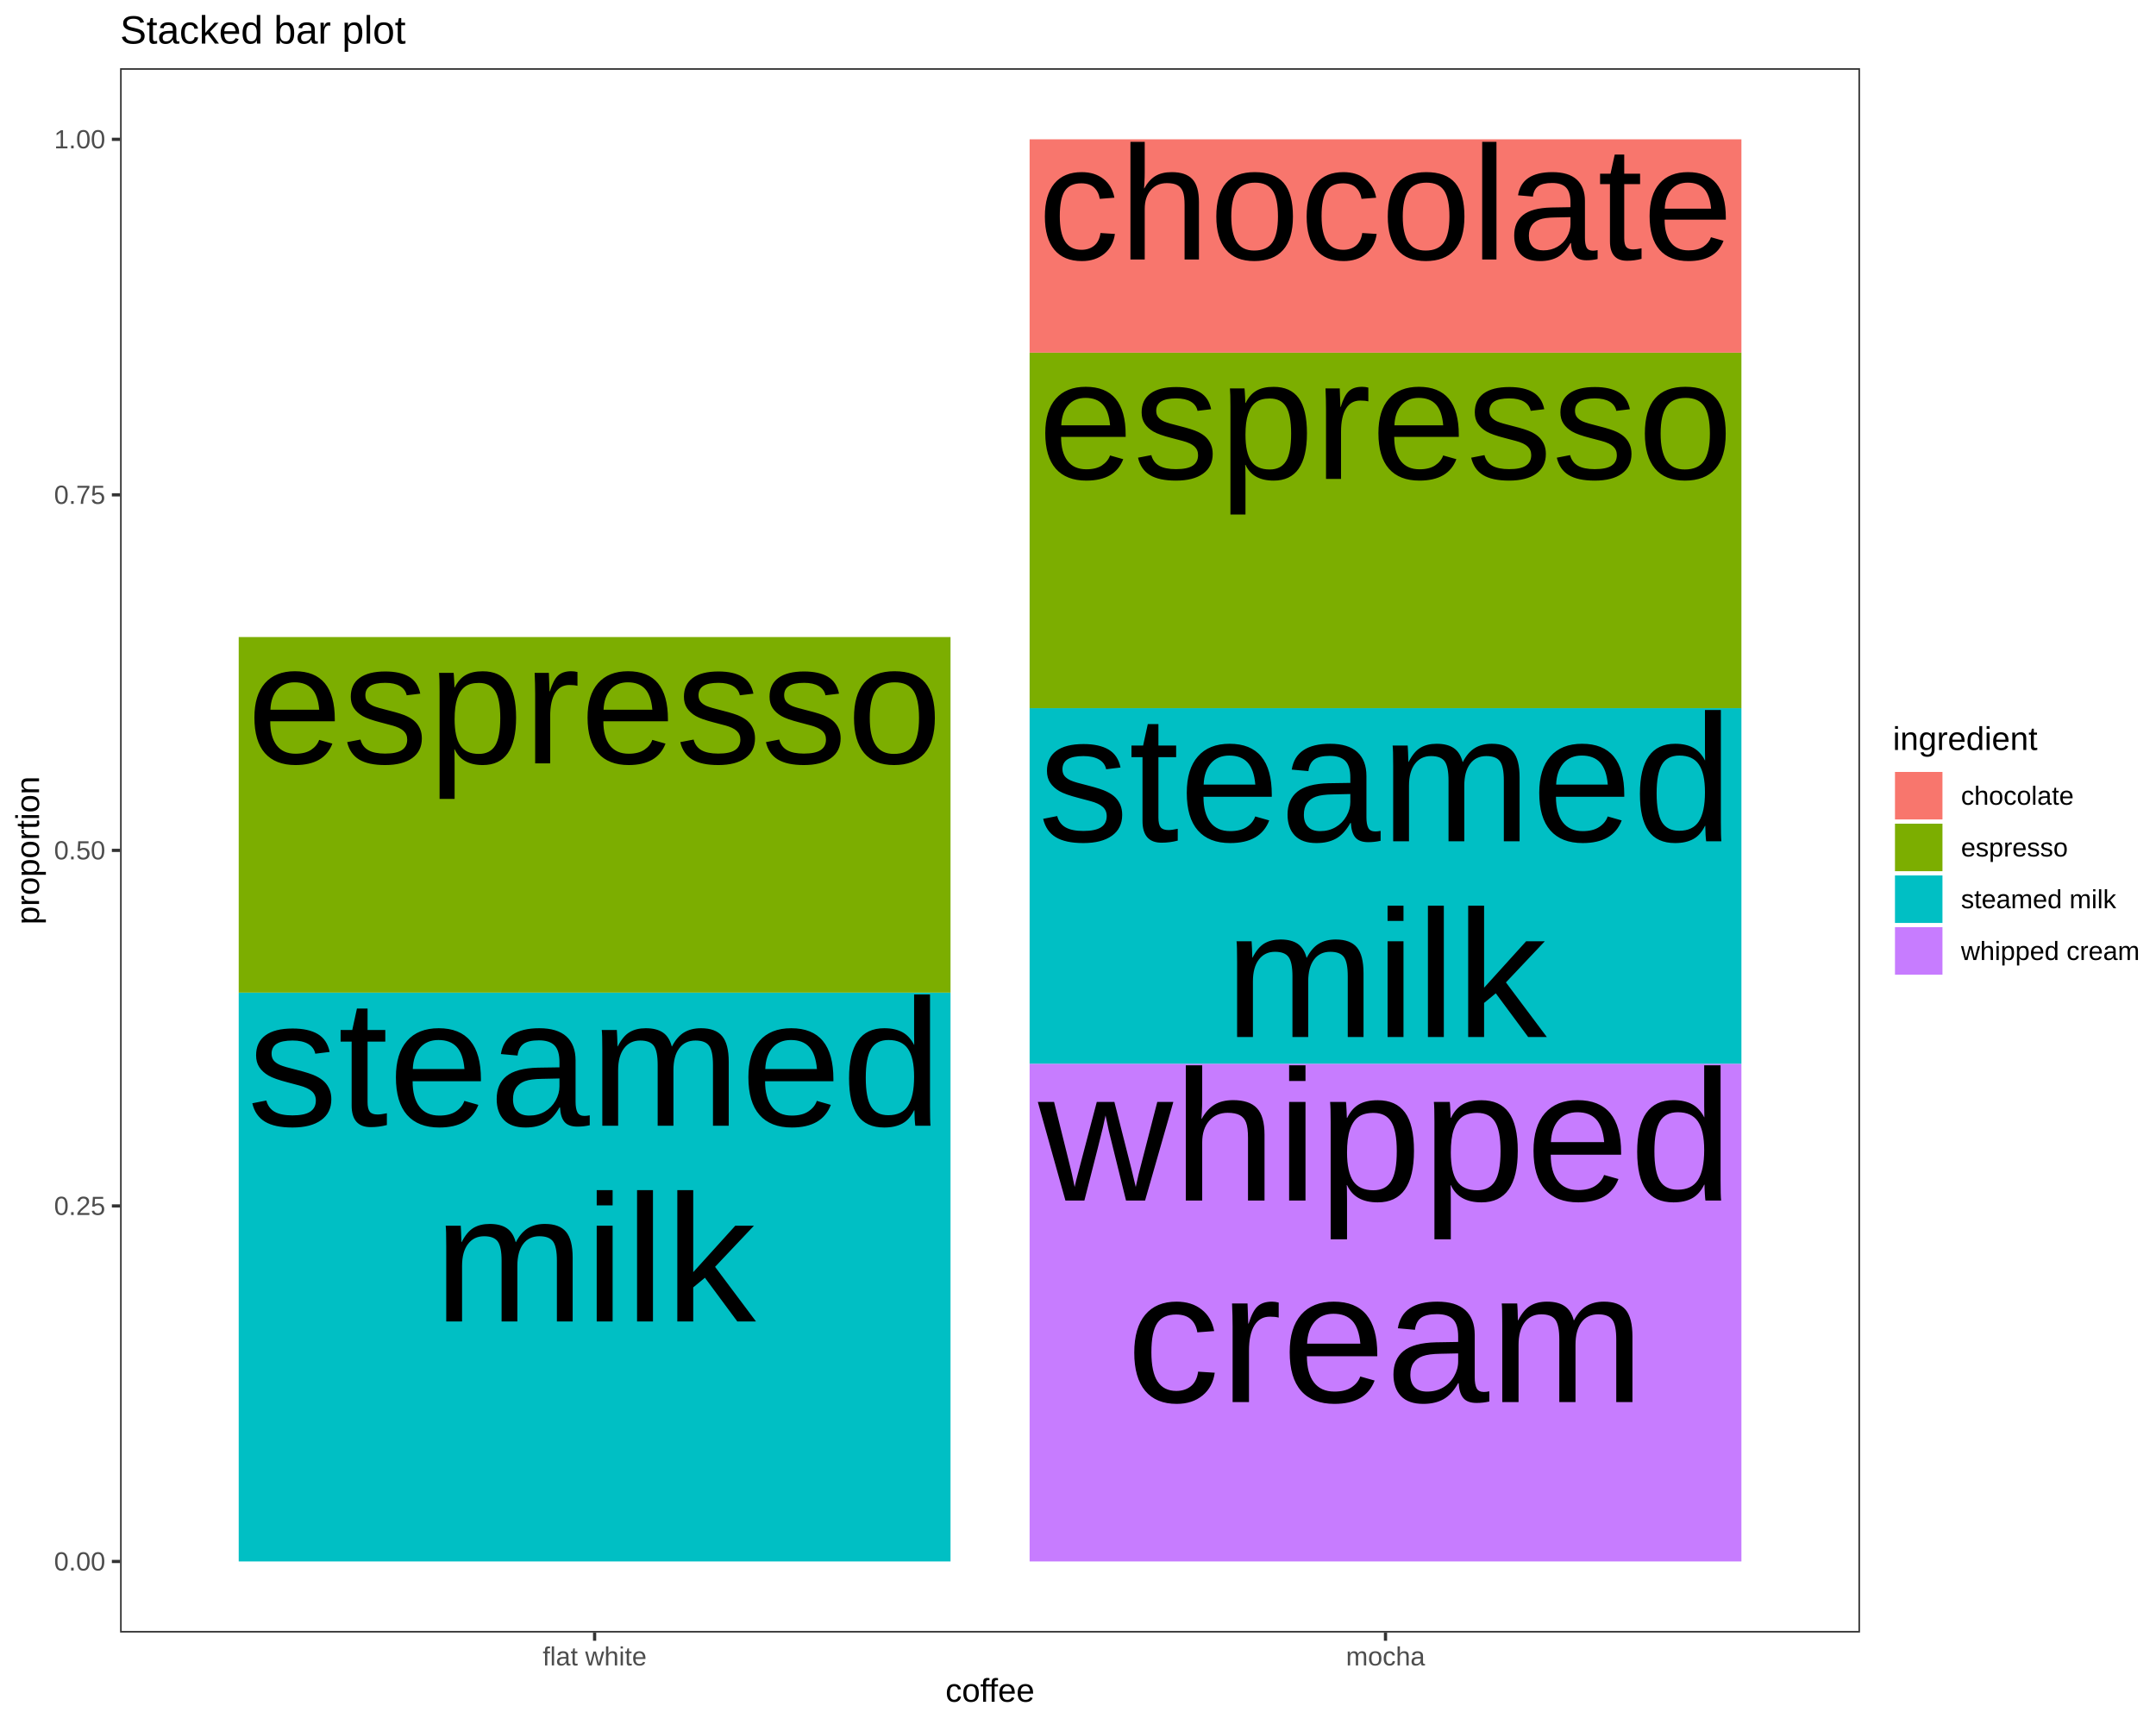
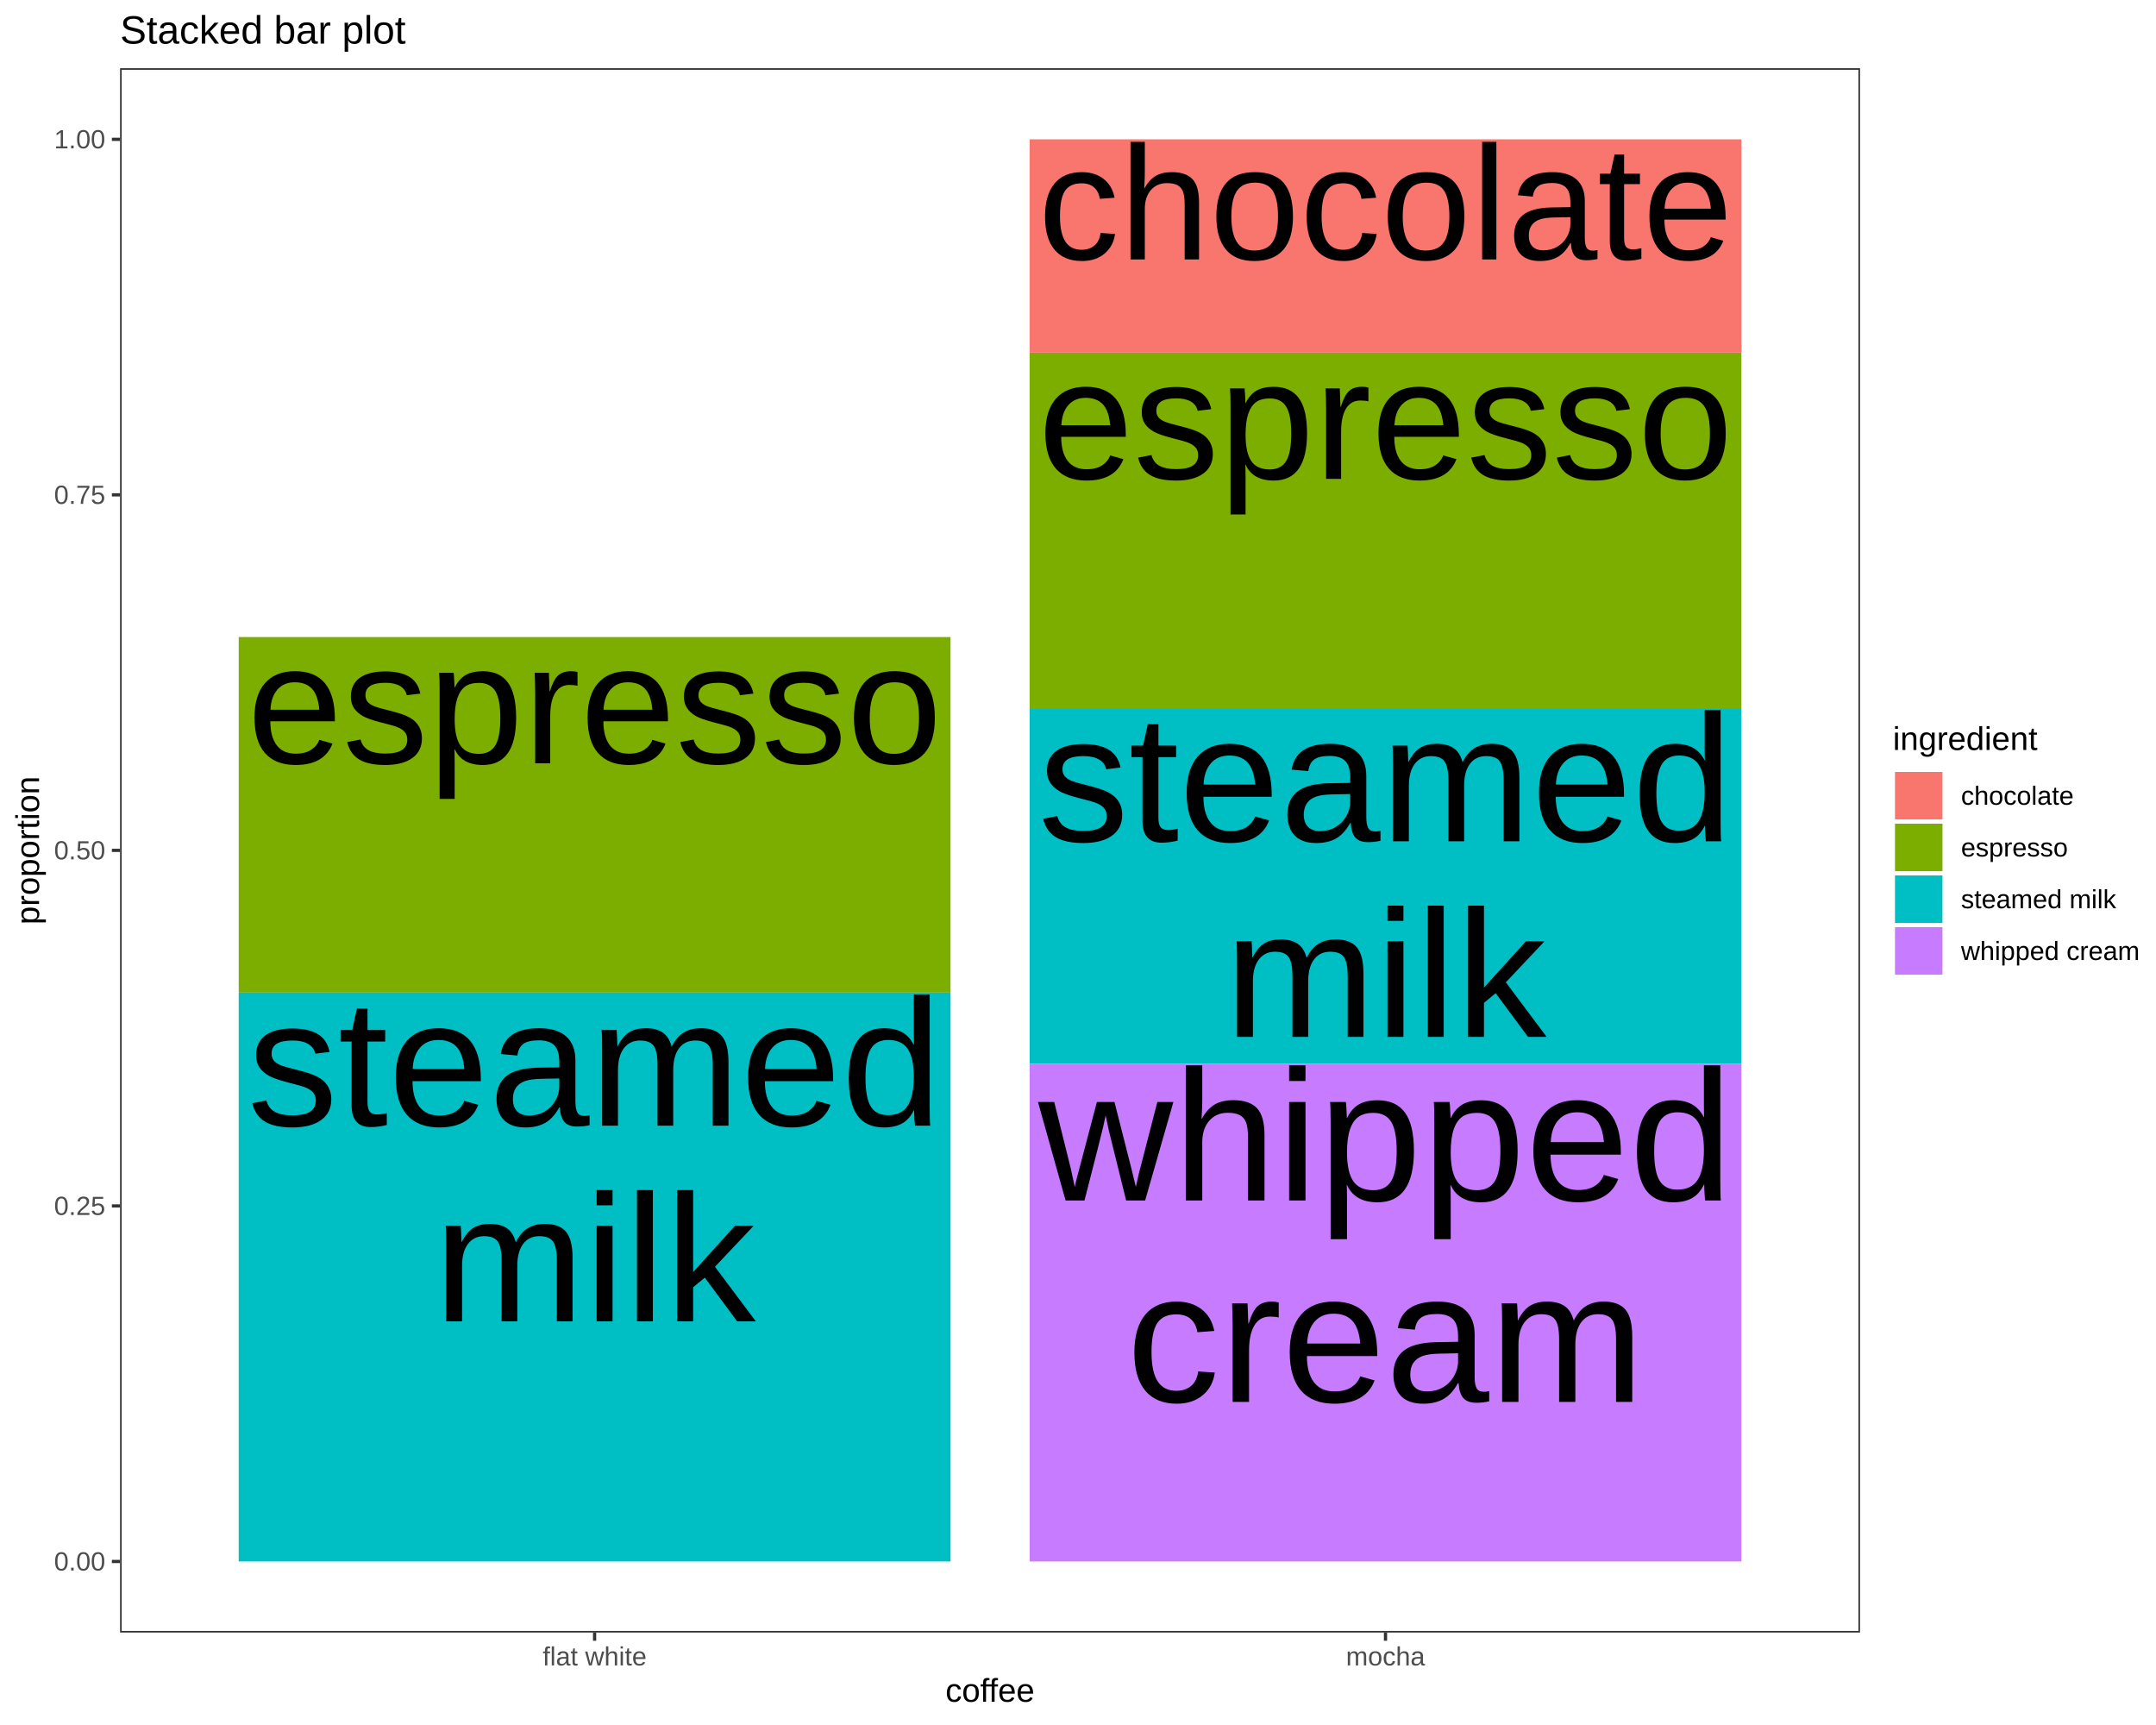
<svg xmlns="http://www.w3.org/2000/svg" viewBox="0 0 720.00 576.00">
  <defs>
    <style type="text/css">
    line, polyline, polygon, path, rect, circle {
      fill: none;
      stroke: #000000;
      stroke-linecap: round;
      stroke-linejoin: round;
      stroke-miterlimit: 10.00;
    }
  </style>
  </defs>
  <rect width="100%" height="100%" style="stroke: none; fill: #FFFFFF;" />
  <rect x="0.00" y="0.00" width="720.00" height="576.00" style="stroke-width: 1.07; stroke: #FFFFFF; fill: #FFFFFF;" />
  <defs>
    <clipPath id="cpNDAuMTB8NjIxLjE2fDU0NS4xM3wyMi43Nw==">
      <rect x="40.10" y="22.77" width="581.06" height="522.36" />
    </clipPath>
  </defs>
  <rect x="40.10" y="22.77" width="581.06" height="522.36" style="stroke-width: 1.07; stroke: none; fill: #FFFFFF;" clip-path="url(#cpNDAuMTB8NjIxLjE2fDU0NS4xM3wyMi43Nw==)" />
-   <rect x="79.72" y="331.44" width="237.71" height="189.95" style="stroke-width: 1.07; stroke: none; stroke-linecap: square; stroke-linejoin: miter; fill: #00BFC4;" clip-path="url(#cpNDAuMTB8NjIxLjE2fDU0NS4xM3wyMi43Nw==)" />
-   <rect x="79.72" y="212.72" width="237.71" height="118.72" style="stroke-width: 1.07; stroke: none; stroke-linecap: square; stroke-linejoin: miter; fill: #7CAE00;" clip-path="url(#cpNDAuMTB8NjIxLjE2fDU0NS4xM3wyMi43Nw==)" />
-   <rect x="343.84" y="355.18" width="237.71" height="166.21" style="stroke-width: 1.07; stroke: none; stroke-linecap: square; stroke-linejoin: miter; fill: #C77CFF;" clip-path="url(#cpNDAuMTB8NjIxLjE2fDU0NS4xM3wyMi43Nw==)" />
-   <rect x="343.84" y="236.46" width="237.71" height="118.72" style="stroke-width: 1.07; stroke: none; stroke-linecap: square; stroke-linejoin: miter; fill: #00BFC4;" clip-path="url(#cpNDAuMTB8NjIxLjE2fDU0NS4xM3wyMi43Nw==)" />
  <rect x="343.84" y="117.75" width="237.71" height="118.72" style="stroke-width: 1.07; stroke: none; stroke-linecap: square; stroke-linejoin: miter; fill: #7CAE00;" clip-path="url(#cpNDAuMTB8NjIxLjE2fDU0NS4xM3wyMi43Nw==)" />
  <rect x="343.84" y="46.52" width="237.71" height="71.23" style="stroke-width: 1.07; stroke: none; stroke-linecap: square; stroke-linejoin: miter; fill: #F8766D;" clip-path="url(#cpNDAuMTB8NjIxLjE2fDU0NS4xM3wyMi43Nw==)" />
+   <rect x="343.84" y="236.46" width="237.71" height="118.72" style="stroke-width: 1.07; stroke: none; stroke-linecap: square; stroke-linejoin: miter; fill: #00BFC4;" clip-path="url(#cpNDAuMTB8NjIxLjE2fDU0NS4xM3wyMi43Nw==)" />
+   <rect x="343.84" y="355.18" width="237.71" height="166.21" style="stroke-width: 1.07; stroke: none; stroke-linecap: square; stroke-linejoin: miter; fill: #C77CFF;" clip-path="url(#cpNDAuMTB8NjIxLjE2fDU0NS4xM3wyMi43Nw==)" />
+   <rect x="79.72" y="212.72" width="237.71" height="118.72" style="stroke-width: 1.07; stroke: none; stroke-linecap: square; stroke-linejoin: miter; fill: #7CAE00;" clip-path="url(#cpNDAuMTB8NjIxLjE2fDU0NS4xM3wyMi43Nw==)" />
+   <rect x="79.72" y="331.44" width="237.71" height="189.95" style="stroke-width: 1.07; stroke: none; stroke-linecap: square; stroke-linejoin: miter; fill: #00BFC4;" clip-path="url(#cpNDAuMTB8NjIxLjE2fDU0NS4xM3wyMi43Nw==)" />
  <g clip-path="url(#cpNDAuMTB8NjIxLjE2fDU0NS4xM3wyMi43Nw==)">
-     <text x="82.57" y="375.90" style="font-size: 60.51px; font-family: Liberation Sans;" textLength="232.02px" lengthAdjust="spacingAndGlyphs">steamed</text>
+     <text x="346.69" y="159.91" style="font-size: 57.18px; font-family: Liberation Sans;" textLength="232.00px" lengthAdjust="spacingAndGlyphs">espresso</text>
  </g>
  <g clip-path="url(#cpNDAuMTB8NjIxLjE2fDU0NS4xM3wyMi43Nw==)">
-     <text x="144.82" y="441.25" style="font-size: 60.51px; font-family: Liberation Sans;" textLength="107.52px" lengthAdjust="spacingAndGlyphs">milk</text>
+     <text x="346.70" y="86.63" style="font-size: 54.19px; font-family: Liberation Sans;" textLength="231.98px" lengthAdjust="spacingAndGlyphs">chocolate</text>
  </g>
  <g clip-path="url(#cpNDAuMTB8NjIxLjE2fDU0NS4xM3wyMi43Nw==)">
-     <text x="82.54" y="254.90" style="font-size: 57.19px; font-family: Liberation Sans;" textLength="232.08px" lengthAdjust="spacingAndGlyphs">espresso</text>
+     <text x="346.69" y="280.91" style="font-size: 60.48px; font-family: Liberation Sans;" textLength="232.00px" lengthAdjust="spacingAndGlyphs">steamed</text>
  </g>
  <g clip-path="url(#cpNDAuMTB8NjIxLjE2fDU0NS4xM3wyMi43Nw==)">
-     <text x="346.68" y="400.88" style="font-size: 62.31px; font-family: Liberation Sans;" textLength="232.03px" lengthAdjust="spacingAndGlyphs">whipped</text>
+     <text x="408.93" y="346.23" style="font-size: 60.48px; font-family: Liberation Sans;" textLength="107.52px" lengthAdjust="spacingAndGlyphs">milk</text>
  </g>
  <g clip-path="url(#cpNDAuMTB8NjIxLjE2fDU0NS4xM3wyMi43Nw==)">
-     <text x="376.15" y="468.17" style="font-size: 62.31px; font-family: Liberation Sans;" textLength="173.08px" lengthAdjust="spacingAndGlyphs">cream</text>
+     <text x="346.73" y="400.86" style="font-size: 62.27px; font-family: Liberation Sans;" textLength="231.92px" lengthAdjust="spacingAndGlyphs">whipped</text>
  </g>
  <g clip-path="url(#cpNDAuMTB8NjIxLjE2fDU0NS4xM3wyMi43Nw==)">
-     <text x="346.68" y="280.92" style="font-size: 60.51px; font-family: Liberation Sans;" textLength="232.02px" lengthAdjust="spacingAndGlyphs">steamed</text>
+     <text x="376.19" y="468.11" style="font-size: 62.27px; font-family: Liberation Sans;" textLength="173.00px" lengthAdjust="spacingAndGlyphs">cream</text>
  </g>
  <g clip-path="url(#cpNDAuMTB8NjIxLjE2fDU0NS4xM3wyMi43Nw==)">
-     <text x="408.93" y="346.27" style="font-size: 60.51px; font-family: Liberation Sans;" textLength="107.52px" lengthAdjust="spacingAndGlyphs">milk</text>
+     <text x="82.57" y="254.88" style="font-size: 57.18px; font-family: Liberation Sans;" textLength="232.00px" lengthAdjust="spacingAndGlyphs">espresso</text>
  </g>
  <g clip-path="url(#cpNDAuMTB8NjIxLjE2fDU0NS4xM3wyMi43Nw==)">
-     <text x="346.65" y="159.92" style="font-size: 57.19px; font-family: Liberation Sans;" textLength="232.08px" lengthAdjust="spacingAndGlyphs">espresso</text>
+     <text x="82.57" y="375.88" style="font-size: 60.48px; font-family: Liberation Sans;" textLength="232.00px" lengthAdjust="spacingAndGlyphs">steamed</text>
  </g>
  <g clip-path="url(#cpNDAuMTB8NjIxLjE2fDU0NS4xM3wyMi43Nw==)">
-     <text x="346.64" y="86.65" style="font-size: 54.22px; font-family: Liberation Sans;" textLength="232.11px" lengthAdjust="spacingAndGlyphs">chocolate</text>
+     <text x="144.82" y="441.21" style="font-size: 60.48px; font-family: Liberation Sans;" textLength="107.52px" lengthAdjust="spacingAndGlyphs">milk</text>
  </g>
  <rect x="40.10" y="22.77" width="581.06" height="522.36" style="stroke-width: 1.07; stroke: #333333;" clip-path="url(#cpNDAuMTB8NjIxLjE2fDU0NS4xM3wyMi43Nw==)" />
  <defs>
    <clipPath id="cpMC4wMHw3MjAuMDB8NTc2LjAwfDAuMDA=">
      <rect x="0.00" y="0.00" width="720.00" height="576.00" />
    </clipPath>
  </defs>
  <g clip-path="url(#cpMC4wMHw3MjAuMDB8NTc2LjAwfDAuMDA=)">
    <text x="18.06" y="524.41" style="font-size: 8.80px; fill: #4D4D4D; font-family: Liberation Sans;" textLength="17.11px" lengthAdjust="spacingAndGlyphs">0.00</text>
  </g>
  <g clip-path="url(#cpMC4wMHw3MjAuMDB8NTc2LjAwfDAuMDA=)">
    <text x="18.06" y="405.69" style="font-size: 8.80px; fill: #4D4D4D; font-family: Liberation Sans;" textLength="17.11px" lengthAdjust="spacingAndGlyphs">0.25</text>
  </g>
  <g clip-path="url(#cpMC4wMHw3MjAuMDB8NTc2LjAwfDAuMDA=)">
    <text x="18.06" y="286.97" style="font-size: 8.80px; fill: #4D4D4D; font-family: Liberation Sans;" textLength="17.11px" lengthAdjust="spacingAndGlyphs">0.50</text>
  </g>
  <g clip-path="url(#cpMC4wMHw3MjAuMDB8NTc2LjAwfDAuMDA=)">
    <text x="18.06" y="168.26" style="font-size: 8.80px; fill: #4D4D4D; font-family: Liberation Sans;" textLength="17.11px" lengthAdjust="spacingAndGlyphs">0.75</text>
  </g>
  <g clip-path="url(#cpMC4wMHw3MjAuMDB8NTc2LjAwfDAuMDA=)">
    <text x="18.06" y="49.54" style="font-size: 8.80px; fill: #4D4D4D; font-family: Liberation Sans;" textLength="17.11px" lengthAdjust="spacingAndGlyphs">1.00</text>
  </g>
  <polyline points="37.36,521.39 40.10,521.39 " style="stroke-width: 1.07; stroke: #333333; stroke-linecap: butt;" clip-path="url(#cpMC4wMHw3MjAuMDB8NTc2LjAwfDAuMDA=)" />
  <polyline points="37.36,402.67 40.10,402.67 " style="stroke-width: 1.07; stroke: #333333; stroke-linecap: butt;" clip-path="url(#cpMC4wMHw3MjAuMDB8NTc2LjAwfDAuMDA=)" />
  <polyline points="37.36,283.95 40.10,283.95 " style="stroke-width: 1.07; stroke: #333333; stroke-linecap: butt;" clip-path="url(#cpMC4wMHw3MjAuMDB8NTc2LjAwfDAuMDA=)" />
  <polyline points="37.36,165.23 40.10,165.23 " style="stroke-width: 1.07; stroke: #333333; stroke-linecap: butt;" clip-path="url(#cpMC4wMHw3MjAuMDB8NTc2LjAwfDAuMDA=)" />
  <polyline points="37.36,46.52 40.10,46.52 " style="stroke-width: 1.07; stroke: #333333; stroke-linecap: butt;" clip-path="url(#cpMC4wMHw3MjAuMDB8NTc2LjAwfDAuMDA=)" />
  <polyline points="198.57,547.87 198.57,545.13 " style="stroke-width: 1.07; stroke: #333333; stroke-linecap: butt;" clip-path="url(#cpMC4wMHw3MjAuMDB8NTc2LjAwfDAuMDA=)" />
  <polyline points="462.69,547.87 462.69,545.13 " style="stroke-width: 1.07; stroke: #333333; stroke-linecap: butt;" clip-path="url(#cpMC4wMHw3MjAuMDB8NTc2LjAwfDAuMDA=)" />
  <g clip-path="url(#cpMC4wMHw3MjAuMDB8NTc2LjAwfDAuMDA=)">
    <text x="181.23" y="556.11" style="font-size: 8.80px; fill: #4D4D4D; font-family: Liberation Sans;" textLength="34.69px" lengthAdjust="spacingAndGlyphs">flat white</text>
  </g>
  <g clip-path="url(#cpMC4wMHw3MjAuMDB8NTc2LjAwfDAuMDA=)">
    <text x="449.49" y="556.11" style="font-size: 8.80px; fill: #4D4D4D; font-family: Liberation Sans;" textLength="26.41px" lengthAdjust="spacingAndGlyphs">mocha</text>
  </g>
  <g clip-path="url(#cpMC4wMHw3MjAuMDB8NTc2LjAwfDAuMDA=)">
    <text x="315.73" y="568.24" style="font-size: 11.00px; font-family: Liberation Sans;" textLength="29.80px" lengthAdjust="spacingAndGlyphs">coffee</text>
  </g>
  <g clip-path="url(#cpMC4wMHw3MjAuMDB8NTc2LjAwfDAuMDA=)">
    <text transform="translate(13.04,308.73) rotate(-90)" style="font-size: 11.00px; font-family: Liberation Sans;" textLength="49.56px" lengthAdjust="spacingAndGlyphs">proportion</text>
  </g>
  <rect x="632.12" y="241.73" width="82.40" height="84.44" style="stroke-width: 1.07; stroke: none; fill: #FFFFFF;" clip-path="url(#cpMC4wMHw3MjAuMDB8NTc2LjAwfDAuMDA=)" />
  <g clip-path="url(#cpMC4wMHw3MjAuMDB8NTc2LjAwfDAuMDA=)">
    <text x="632.12" y="250.43" style="font-size: 11.00px; font-family: Liberation Sans;" textLength="48.34px" lengthAdjust="spacingAndGlyphs">ingredient</text>
  </g>
  <rect x="632.12" y="257.05" width="17.28" height="17.28" style="stroke-width: 1.07; stroke: none; fill: #FFFFFF;" clip-path="url(#cpMC4wMHw3MjAuMDB8NTc2LjAwfDAuMDA=)" />
  <rect x="632.83" y="257.76" width="15.86" height="15.86" style="stroke-width: 1.07; stroke: none; stroke-linecap: square; stroke-linejoin: miter; fill: #F8766D;" clip-path="url(#cpMC4wMHw3MjAuMDB8NTc2LjAwfDAuMDA=)" />
  <rect x="632.12" y="274.33" width="17.28" height="17.28" style="stroke-width: 1.07; stroke: none; fill: #FFFFFF;" clip-path="url(#cpMC4wMHw3MjAuMDB8NTc2LjAwfDAuMDA=)" />
  <rect x="632.83" y="275.04" width="15.86" height="15.86" style="stroke-width: 1.07; stroke: none; stroke-linecap: square; stroke-linejoin: miter; fill: #7CAE00;" clip-path="url(#cpMC4wMHw3MjAuMDB8NTc2LjAwfDAuMDA=)" />
  <rect x="632.12" y="291.61" width="17.28" height="17.28" style="stroke-width: 1.07; stroke: none; fill: #FFFFFF;" clip-path="url(#cpMC4wMHw3MjAuMDB8NTc2LjAwfDAuMDA=)" />
  <rect x="632.83" y="292.32" width="15.86" height="15.86" style="stroke-width: 1.07; stroke: none; stroke-linecap: square; stroke-linejoin: miter; fill: #00BFC4;" clip-path="url(#cpMC4wMHw3MjAuMDB8NTc2LjAwfDAuMDA=)" />
  <rect x="632.12" y="308.89" width="17.28" height="17.28" style="stroke-width: 1.07; stroke: none; fill: #FFFFFF;" clip-path="url(#cpMC4wMHw3MjAuMDB8NTc2LjAwfDAuMDA=)" />
  <rect x="632.83" y="309.60" width="15.86" height="15.86" style="stroke-width: 1.07; stroke: none; stroke-linecap: square; stroke-linejoin: miter; fill: #C77CFF;" clip-path="url(#cpMC4wMHw3MjAuMDB8NTc2LjAwfDAuMDA=)" />
  <g clip-path="url(#cpMC4wMHw3MjAuMDB8NTc2LjAwfDAuMDA=)">
    <text x="654.88" y="268.72" style="font-size: 8.80px; font-family: Liberation Sans;" textLength="37.66px" lengthAdjust="spacingAndGlyphs">chocolate</text>
  </g>
  <g clip-path="url(#cpMC4wMHw3MjAuMDB8NTc2LjAwfDAuMDA=)">
    <text x="654.88" y="286.00" style="font-size: 8.80px; font-family: Liberation Sans;" textLength="35.70px" lengthAdjust="spacingAndGlyphs">espresso</text>
  </g>
  <g clip-path="url(#cpMC4wMHw3MjAuMDB8NTc2LjAwfDAuMDA=)">
    <text x="654.88" y="303.28" style="font-size: 8.80px; font-family: Liberation Sans;" textLength="51.81px" lengthAdjust="spacingAndGlyphs">steamed milk</text>
  </g>
  <g clip-path="url(#cpMC4wMHw3MjAuMDB8NTc2LjAwfDAuMDA=)">
    <text x="654.88" y="320.56" style="font-size: 8.80px; font-family: Liberation Sans;" textLength="59.64px" lengthAdjust="spacingAndGlyphs">whipped cream</text>
  </g>
  <g clip-path="url(#cpMC4wMHw3MjAuMDB8NTc2LjAwfDAuMDA=)">
    <text x="40.10" y="14.56" style="font-size: 13.20px; font-family: Liberation Sans;" textLength="95.23px" lengthAdjust="spacingAndGlyphs">Stacked bar plot</text>
  </g>
</svg>
